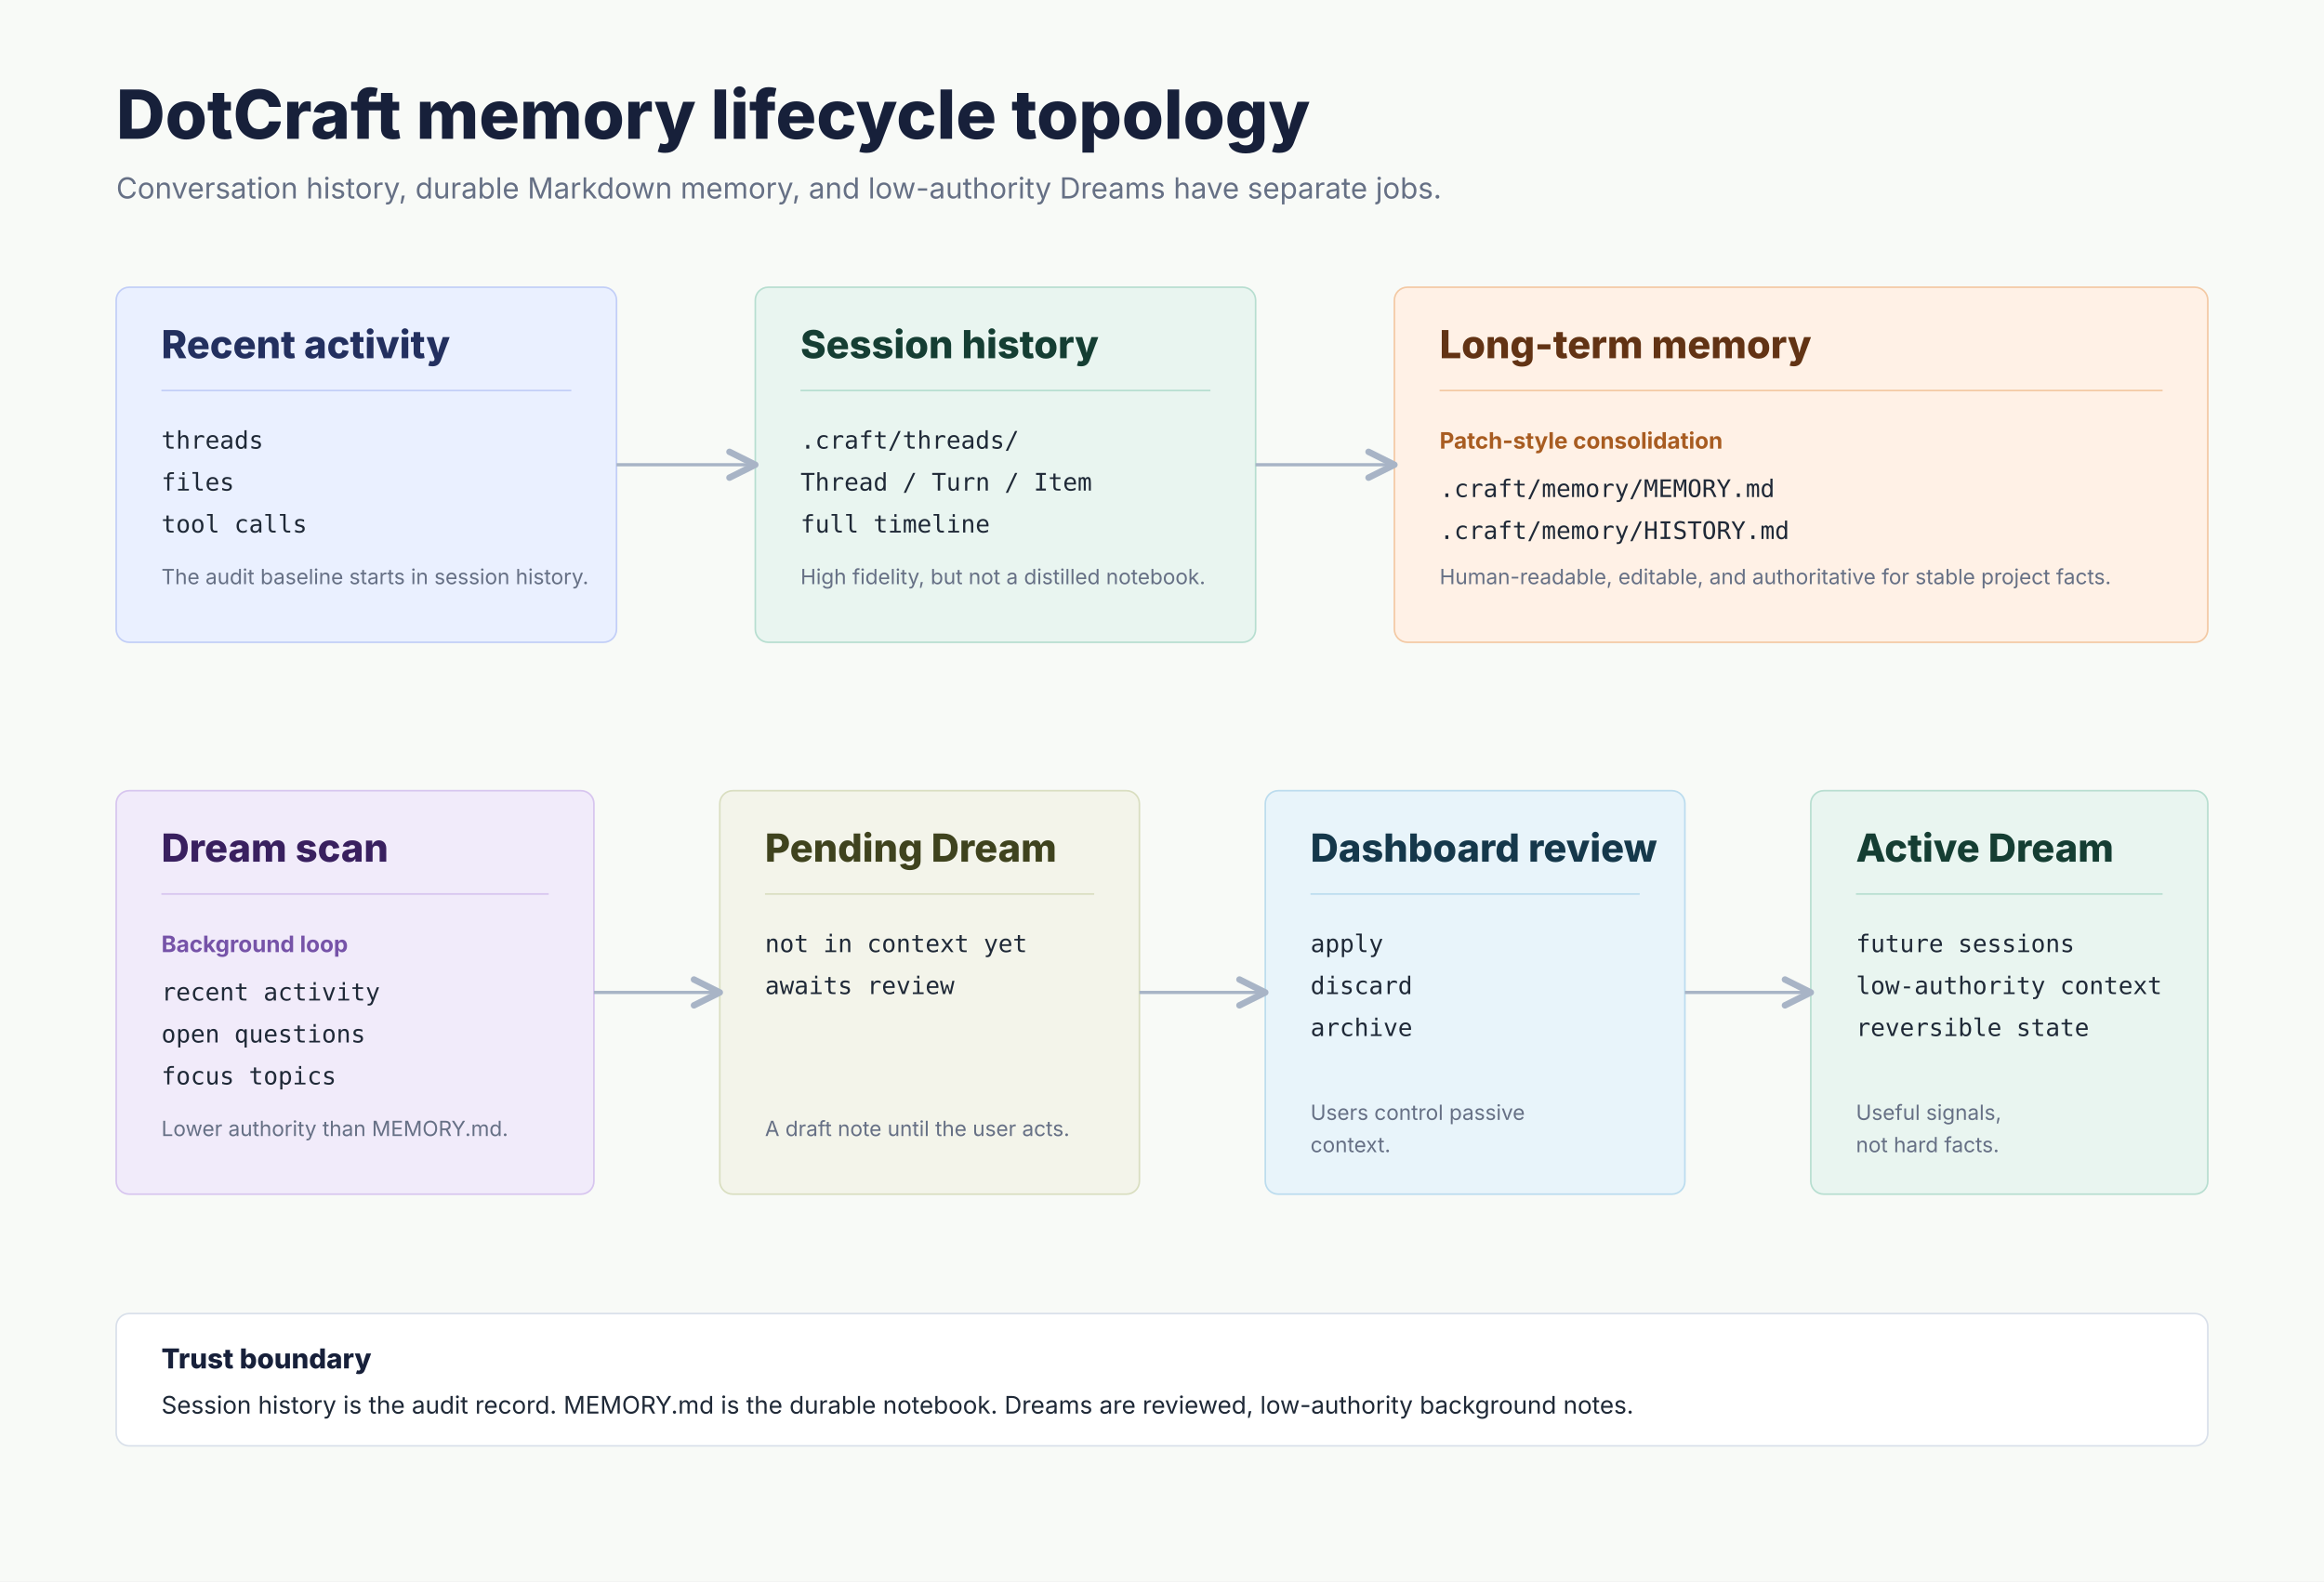
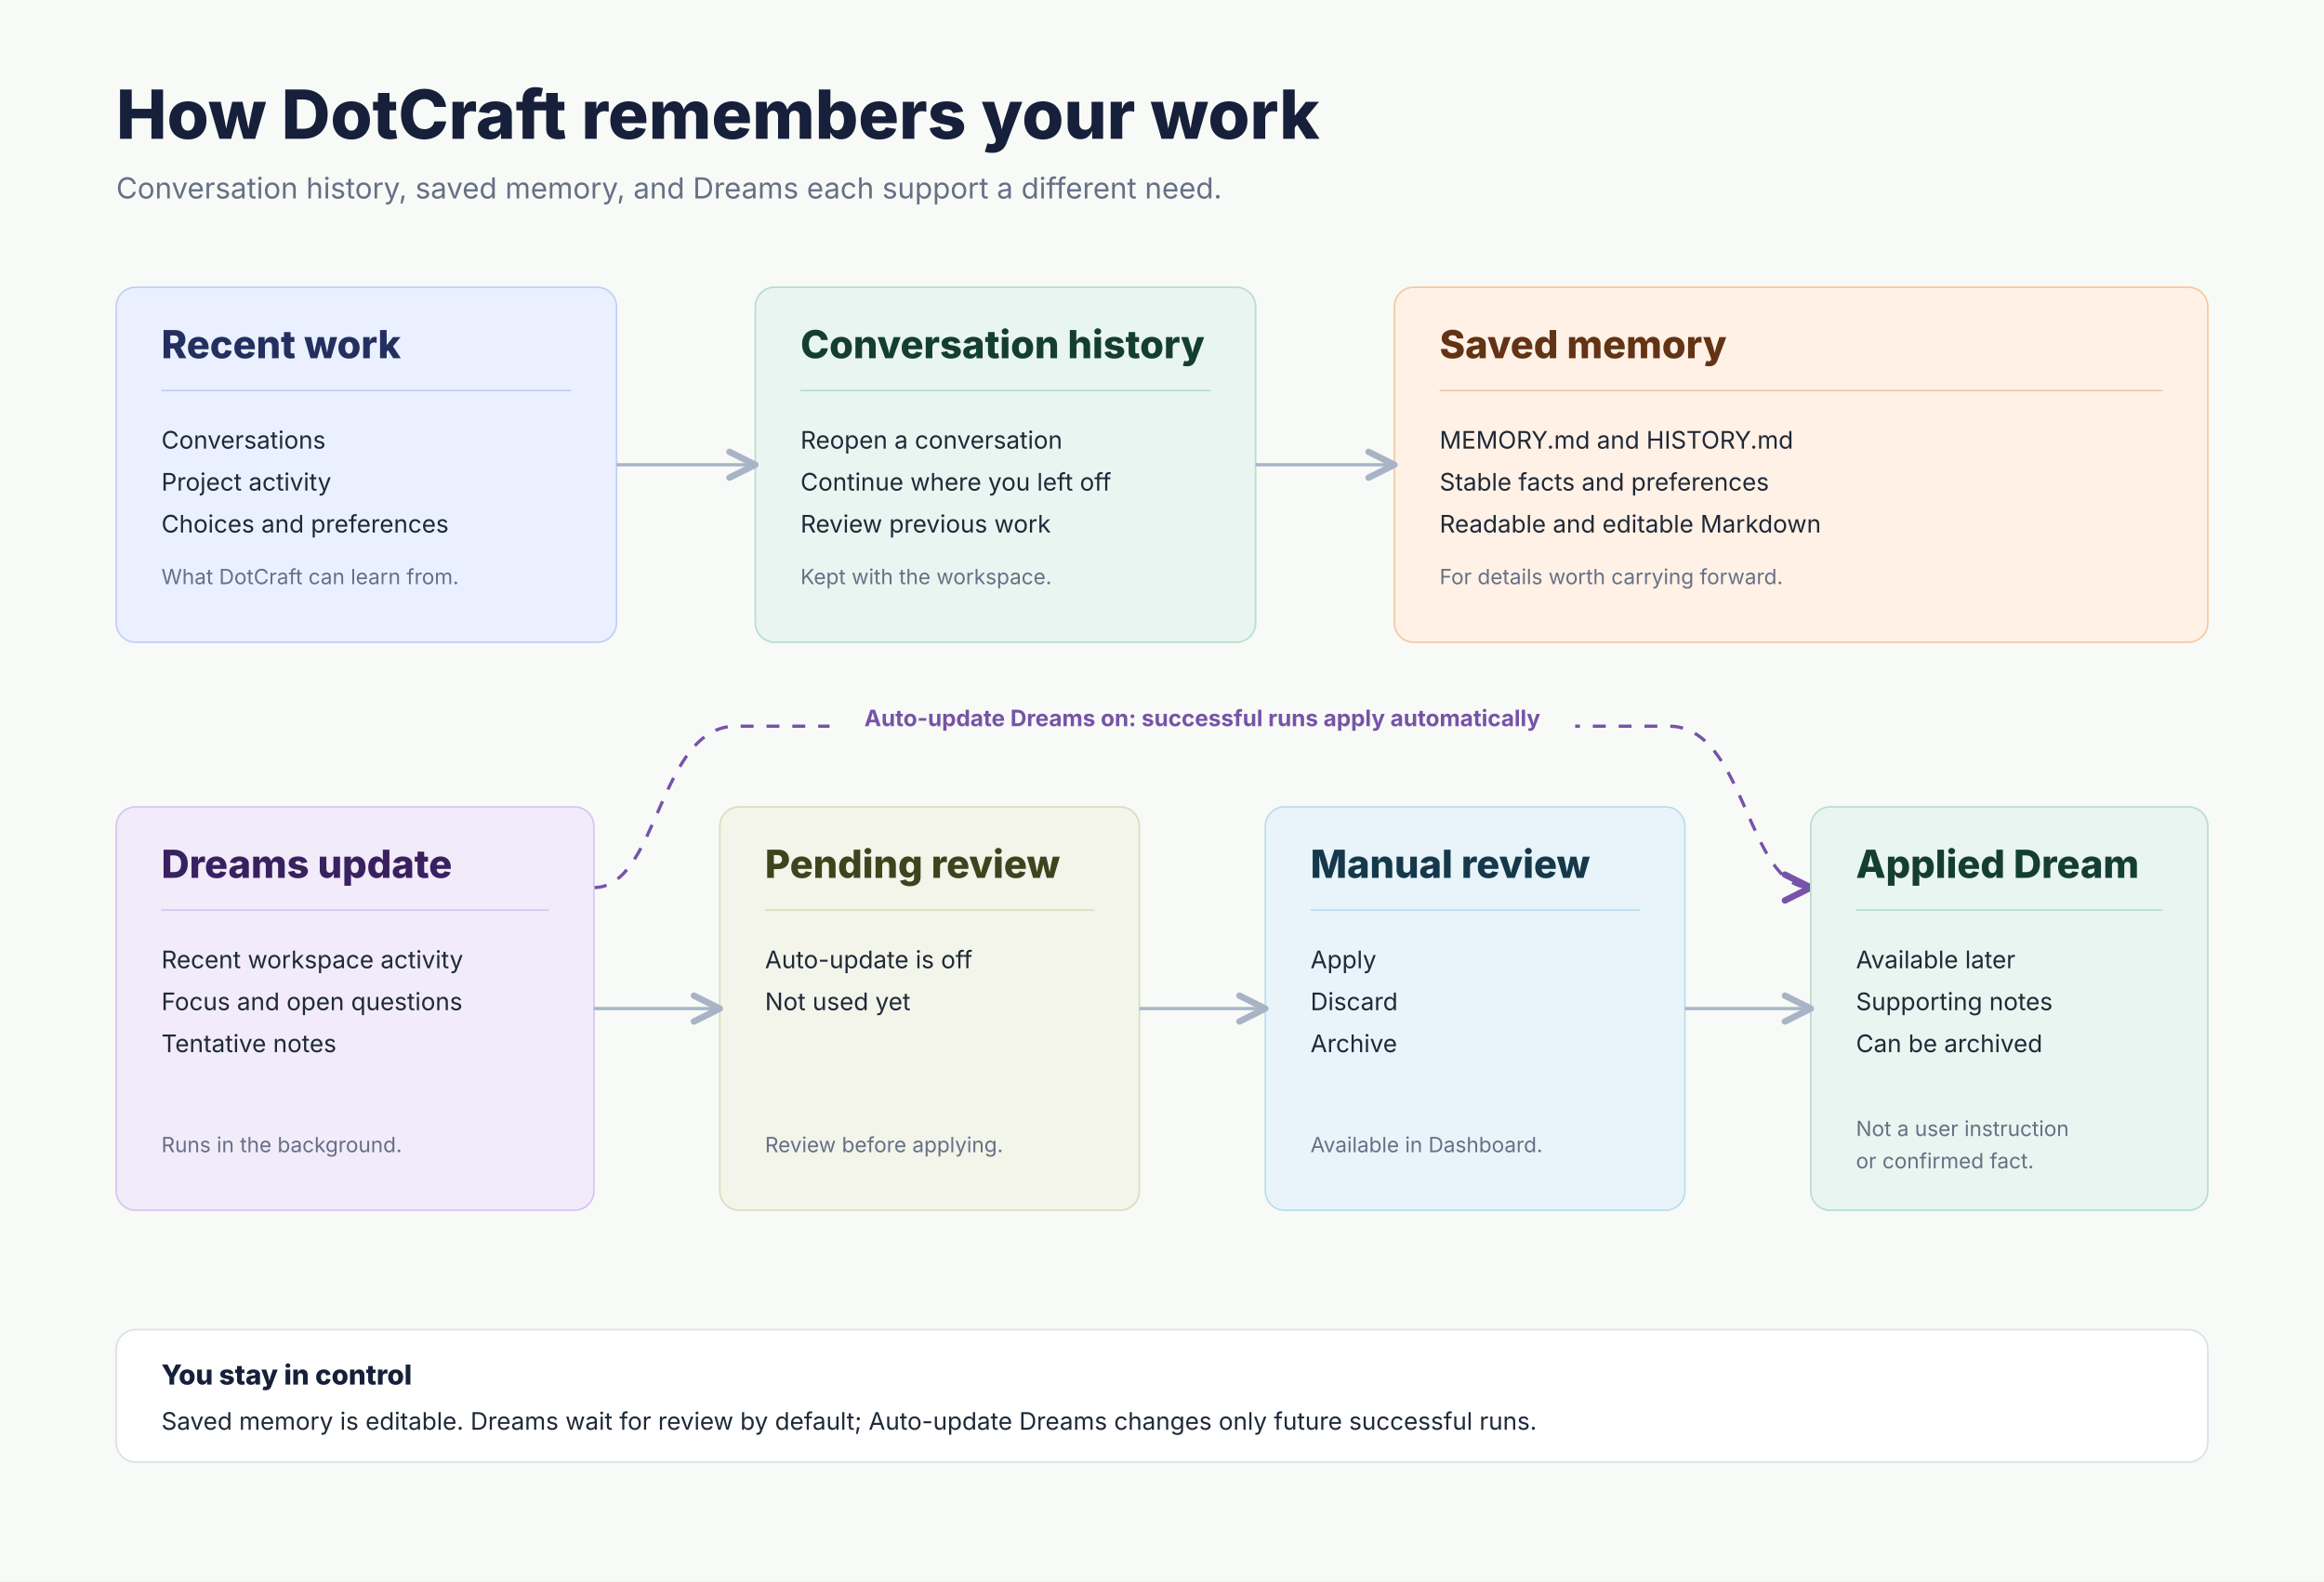
<svg xmlns="http://www.w3.org/2000/svg" width="1440" height="980" viewBox="0 0 1440 980" fill="none" role="img" aria-labelledby="title desc">
  <style>
    text { font-family: Inter, ui-sans-serif, system-ui, -apple-system, BlinkMacSystemFont, "Segoe UI", sans-serif; letter-spacing: 0; }
    .title { fill: #17203A; font-size: 42px; font-weight: 760; }
    .subtitle { fill: #667085; font-size: 18px; }
    .cardTitle { font-size: 24px; font-weight: 760; }
-     .smallTitle { font-size: 18px; font-weight: 760; }
    .label { font-size: 14px; font-weight: 720; }
    .body { fill: #1F2937; font-size: 15px; }
-     .mono { fill: #1F2937; font-size: 15px; font-family: "Cascadia Mono", ui-monospace, SFMono-Regular, Menlo, monospace; }
+     .item { fill: #1F2937; font-size: 15px; }
    .muted { fill: #667085; font-size: 13px; }
  </style>
  <defs>
    <marker id="arrow" markerWidth="12" markerHeight="12" refX="10" refY="6" orient="auto">
      <path d="M2 2L10 6L2 10" fill="none" stroke="#A8B4C6" stroke-width="2" stroke-linecap="round" stroke-linejoin="round" />
    </marker>
+     <marker id="dashArrow" markerWidth="12" markerHeight="12" refX="10" refY="6" orient="auto">
+       <path d="M2 2L10 6L2 10" fill="none" stroke="#7653A8" stroke-width="2" stroke-linecap="round" stroke-linejoin="round" />
+     </marker>
  </defs>
  <rect width="1440" height="980" fill="#F8FAF7" />
-   <text x="72" y="86" class="title">DotCraft memory lifecycle topology</text>
-   <text x="72" y="123" class="subtitle">Conversation history, durable Markdown memory, and low-authority Dreams have separate jobs.</text>
+   <text x="72" y="86" class="title">How DotCraft remembers your work</text>
+   <text x="72" y="123" class="subtitle">Conversation history, saved memory, and Dreams each support a different need.</text>
  <g transform="translate(72 178)">
-     <rect x="0" y="0" width="310" height="220" rx="8" fill="#EAF0FF" stroke="#C2CEF7" />
-     <text x="28" y="44" class="cardTitle" fill="#23305F">Recent activity</text>
+     <rect width="310" height="220" rx="12" fill="#EAF0FF" stroke="#C2CEF7" />
+     <text x="28" y="44" class="cardTitle" fill="#23305F">Recent work</text>
    <line x1="28" y1="64" x2="282" y2="64" stroke="#C2CEF7" />
-     <text x="28" y="100" class="mono">threads</text>
-     <text x="28" y="126" class="mono">files</text>
-     <text x="28" y="152" class="mono">tool calls</text>
-     <text x="28" y="184" class="muted">The audit baseline starts in session history.</text>
+     <text x="28" y="100" class="item">Conversations</text>
+     <text x="28" y="126" class="item">Project activity</text>
+     <text x="28" y="152" class="item">Choices and preferences</text>
+     <text x="28" y="184" class="muted">What DotCraft can learn from.</text>
  </g>
  <g transform="translate(468 178)">
-     <rect x="0" y="0" width="310" height="220" rx="8" fill="#E9F5F0" stroke="#B7DED0" />
-     <text x="28" y="44" class="cardTitle" fill="#153E33">Session history</text>
+     <rect width="310" height="220" rx="12" fill="#E9F5F0" stroke="#B7DED0" />
+     <text x="28" y="44" class="cardTitle" fill="#153E33">Conversation history</text>
    <line x1="28" y1="64" x2="282" y2="64" stroke="#B7DED0" />
-     <text x="28" y="100" class="mono">.craft/threads/</text>
-     <text x="28" y="126" class="mono">Thread / Turn / Item</text>
-     <text x="28" y="152" class="mono">full timeline</text>
-     <text x="28" y="184" class="muted">High fidelity, but not a distilled notebook.</text>
+     <text x="28" y="100" class="item">Reopen a conversation</text>
+     <text x="28" y="126" class="item">Continue where you left off</text>
+     <text x="28" y="152" class="item">Review previous work</text>
+     <text x="28" y="184" class="muted">Kept with the workspace.</text>
  </g>
  <g transform="translate(864 178)">
-     <rect x="0" y="0" width="504" height="220" rx="8" fill="#FFF1E6" stroke="#F3C9A4" />
-     <text x="28" y="44" class="cardTitle" fill="#623314">Long-term memory</text>
+     <rect width="504" height="220" rx="12" fill="#FFF1E6" stroke="#F3C9A4" />
+     <text x="28" y="44" class="cardTitle" fill="#623314">Saved memory</text>
    <line x1="28" y1="64" x2="476" y2="64" stroke="#F3C9A4" />
-     <text x="28" y="100" class="label" fill="#A85C21">Patch-style consolidation</text>
-     <text x="28" y="130" class="mono">.craft/memory/MEMORY.md</text>
-     <text x="28" y="156" class="mono">.craft/memory/HISTORY.md</text>
-     <text x="28" y="184" class="muted">Human-readable, editable, and authoritative for stable project facts.</text>
+     <text x="28" y="100" class="item">MEMORY.md and HISTORY.md</text>
+     <text x="28" y="126" class="item">Stable facts and preferences</text>
+     <text x="28" y="152" class="item">Readable and editable Markdown</text>
+     <text x="28" y="184" class="muted">For details worth carrying forward.</text>
  </g>
  <path d="M382 288H468" stroke="#A8B4C6" stroke-width="2" marker-end="url(#arrow)" />
  <path d="M778 288H864" stroke="#A8B4C6" stroke-width="2" marker-end="url(#arrow)" />
-   <g transform="translate(72 490)">
-     <rect x="0" y="0" width="296" height="250" rx="8" fill="#F1EBFA" stroke="#D7C5EF" />
-     <text x="28" y="44" class="cardTitle" fill="#39205F">Dream scan</text>
+   <path d="M368 550C408 550 408 450 456 450H1034C1082 450 1082 550 1122 550" stroke="#7653A8" stroke-width="2" stroke-dasharray="8 8" marker-end="url(#dashArrow)" />
+   <rect x="514" y="428" width="462" height="34" rx="8" fill="#F8FAF7" />
+   <text x="745" y="450" text-anchor="middle" class="label" fill="#7653A8">Auto-update Dreams on: successful runs apply automatically</text>
+   <g transform="translate(72 500)">
+     <rect width="296" height="250" rx="12" fill="#F1EBFA" stroke="#D7C5EF" />
+     <text x="28" y="44" class="cardTitle" fill="#39205F">Dreams update</text>
    <line x1="28" y1="64" x2="268" y2="64" stroke="#D7C5EF" />
-     <text x="28" y="100" class="label" fill="#7653A8">Background loop</text>
-     <text x="28" y="130" class="mono">recent activity</text>
-     <text x="28" y="156" class="mono">open questions</text>
-     <text x="28" y="182" class="mono">focus topics</text>
-     <text x="28" y="214" class="muted">Lower authority than MEMORY.md.</text>
+     <text x="28" y="100" class="item">Recent workspace activity</text>
+     <text x="28" y="126" class="item">Focus and open questions</text>
+     <text x="28" y="152" class="item">Tentative notes</text>
+     <text x="28" y="214" class="muted">Runs in the background.</text>
  </g>
-   <g transform="translate(446 490)">
-     <rect x="0" y="0" width="260" height="250" rx="8" fill="#F3F4EA" stroke="#D9DEC0" />
-     <text x="28" y="44" class="cardTitle" fill="#3F431E">Pending Dream</text>
+   <g transform="translate(446 500)">
+     <rect width="260" height="250" rx="12" fill="#F3F4EA" stroke="#D9DEC0" />
+     <text x="28" y="44" class="cardTitle" fill="#3F431E">Pending review</text>
    <line x1="28" y1="64" x2="232" y2="64" stroke="#D9DEC0" />
-     <text x="28" y="100" class="mono">not in context yet</text>
-     <text x="28" y="126" class="mono">awaits review</text>
-     <text x="28" y="214" class="muted">A draft note until the user acts.</text>
+     <text x="28" y="100" class="item">Auto-update is off</text>
+     <text x="28" y="126" class="item">Not used yet</text>
+     <text x="28" y="214" class="muted">Review before applying.</text>
  </g>
-   <g transform="translate(784 490)">
-     <rect x="0" y="0" width="260" height="250" rx="8" fill="#E8F4FA" stroke="#BBDCEE" />
-     <text x="28" y="44" class="cardTitle" fill="#15384B">Dashboard review</text>
+   <g transform="translate(784 500)">
+     <rect width="260" height="250" rx="12" fill="#E8F4FA" stroke="#BBDCEE" />
+     <text x="28" y="44" class="cardTitle" fill="#15384B">Manual review</text>
    <line x1="28" y1="64" x2="232" y2="64" stroke="#BBDCEE" />
-     <text x="28" y="100" class="mono">apply</text>
-     <text x="28" y="126" class="mono">discard</text>
-     <text x="28" y="152" class="mono">archive</text>
-     <text x="28" y="204" class="muted">Users control passive</text>
-     <text x="28" y="224" class="muted">context.</text>
+     <text x="28" y="100" class="item">Apply</text>
+     <text x="28" y="126" class="item">Discard</text>
+     <text x="28" y="152" class="item">Archive</text>
+     <text x="28" y="214" class="muted">Available in Dashboard.</text>
  </g>
-   <g transform="translate(1122 490)">
-     <rect x="0" y="0" width="246" height="250" rx="8" fill="#E9F5F0" stroke="#B7DED0" />
-     <text x="28" y="44" class="cardTitle" fill="#153E33">Active Dream</text>
+   <g transform="translate(1122 500)">
+     <rect width="246" height="250" rx="12" fill="#E9F5F0" stroke="#B7DED0" />
+     <text x="28" y="44" class="cardTitle" fill="#153E33">Applied Dream</text>
    <line x1="28" y1="64" x2="218" y2="64" stroke="#B7DED0" />
-     <text x="28" y="100" class="mono">future sessions</text>
-     <text x="28" y="126" class="mono">low-authority context</text>
-     <text x="28" y="152" class="mono">reversible state</text>
-     <text x="28" y="204" class="muted">Useful signals,</text>
-     <text x="28" y="224" class="muted">not hard facts.</text>
+     <text x="28" y="100" class="item">Available later</text>
+     <text x="28" y="126" class="item">Supporting notes</text>
+     <text x="28" y="152" class="item">Can be archived</text>
+     <text x="28" y="204" class="muted">Not a user instruction</text>
+     <text x="28" y="224" class="muted">or confirmed fact.</text>
  </g>
-   <path d="M368 615H446" stroke="#A8B4C6" stroke-width="2" marker-end="url(#arrow)" />
-   <path d="M706 615H784" stroke="#A8B4C6" stroke-width="2" marker-end="url(#arrow)" />
-   <path d="M1044 615H1122" stroke="#A8B4C6" stroke-width="2" marker-end="url(#arrow)" />
-   <g transform="translate(72 814)">
-     <rect x="0" y="0" width="1296" height="82" rx="8" fill="#FFFFFF" stroke="#D9E0EA" />
-     <text x="28" y="34" fill="#17203A" font-size="17" font-weight="760">Trust boundary</text>
-     <text x="28" y="62" class="body">Session history is the audit record. MEMORY.md is the durable notebook. Dreams are reviewed, low-authority background notes.</text>
+   <path d="M368 625H446" stroke="#A8B4C6" stroke-width="2" marker-end="url(#arrow)" />
+   <path d="M706 625H784" stroke="#A8B4C6" stroke-width="2" marker-end="url(#arrow)" />
+   <path d="M1044 625H1122" stroke="#A8B4C6" stroke-width="2" marker-end="url(#arrow)" />
+   <g transform="translate(72 824)">
+     <rect width="1296" height="82" rx="12" fill="#FFFFFF" stroke="#D9E0EA" />
+     <text x="28" y="34" fill="#17203A" font-size="17" font-weight="760">You stay in control</text>
+     <text x="28" y="62" class="body">Saved memory is editable. Dreams wait for review by default; Auto-update Dreams changes only future successful runs.</text>
  </g>
</svg>
